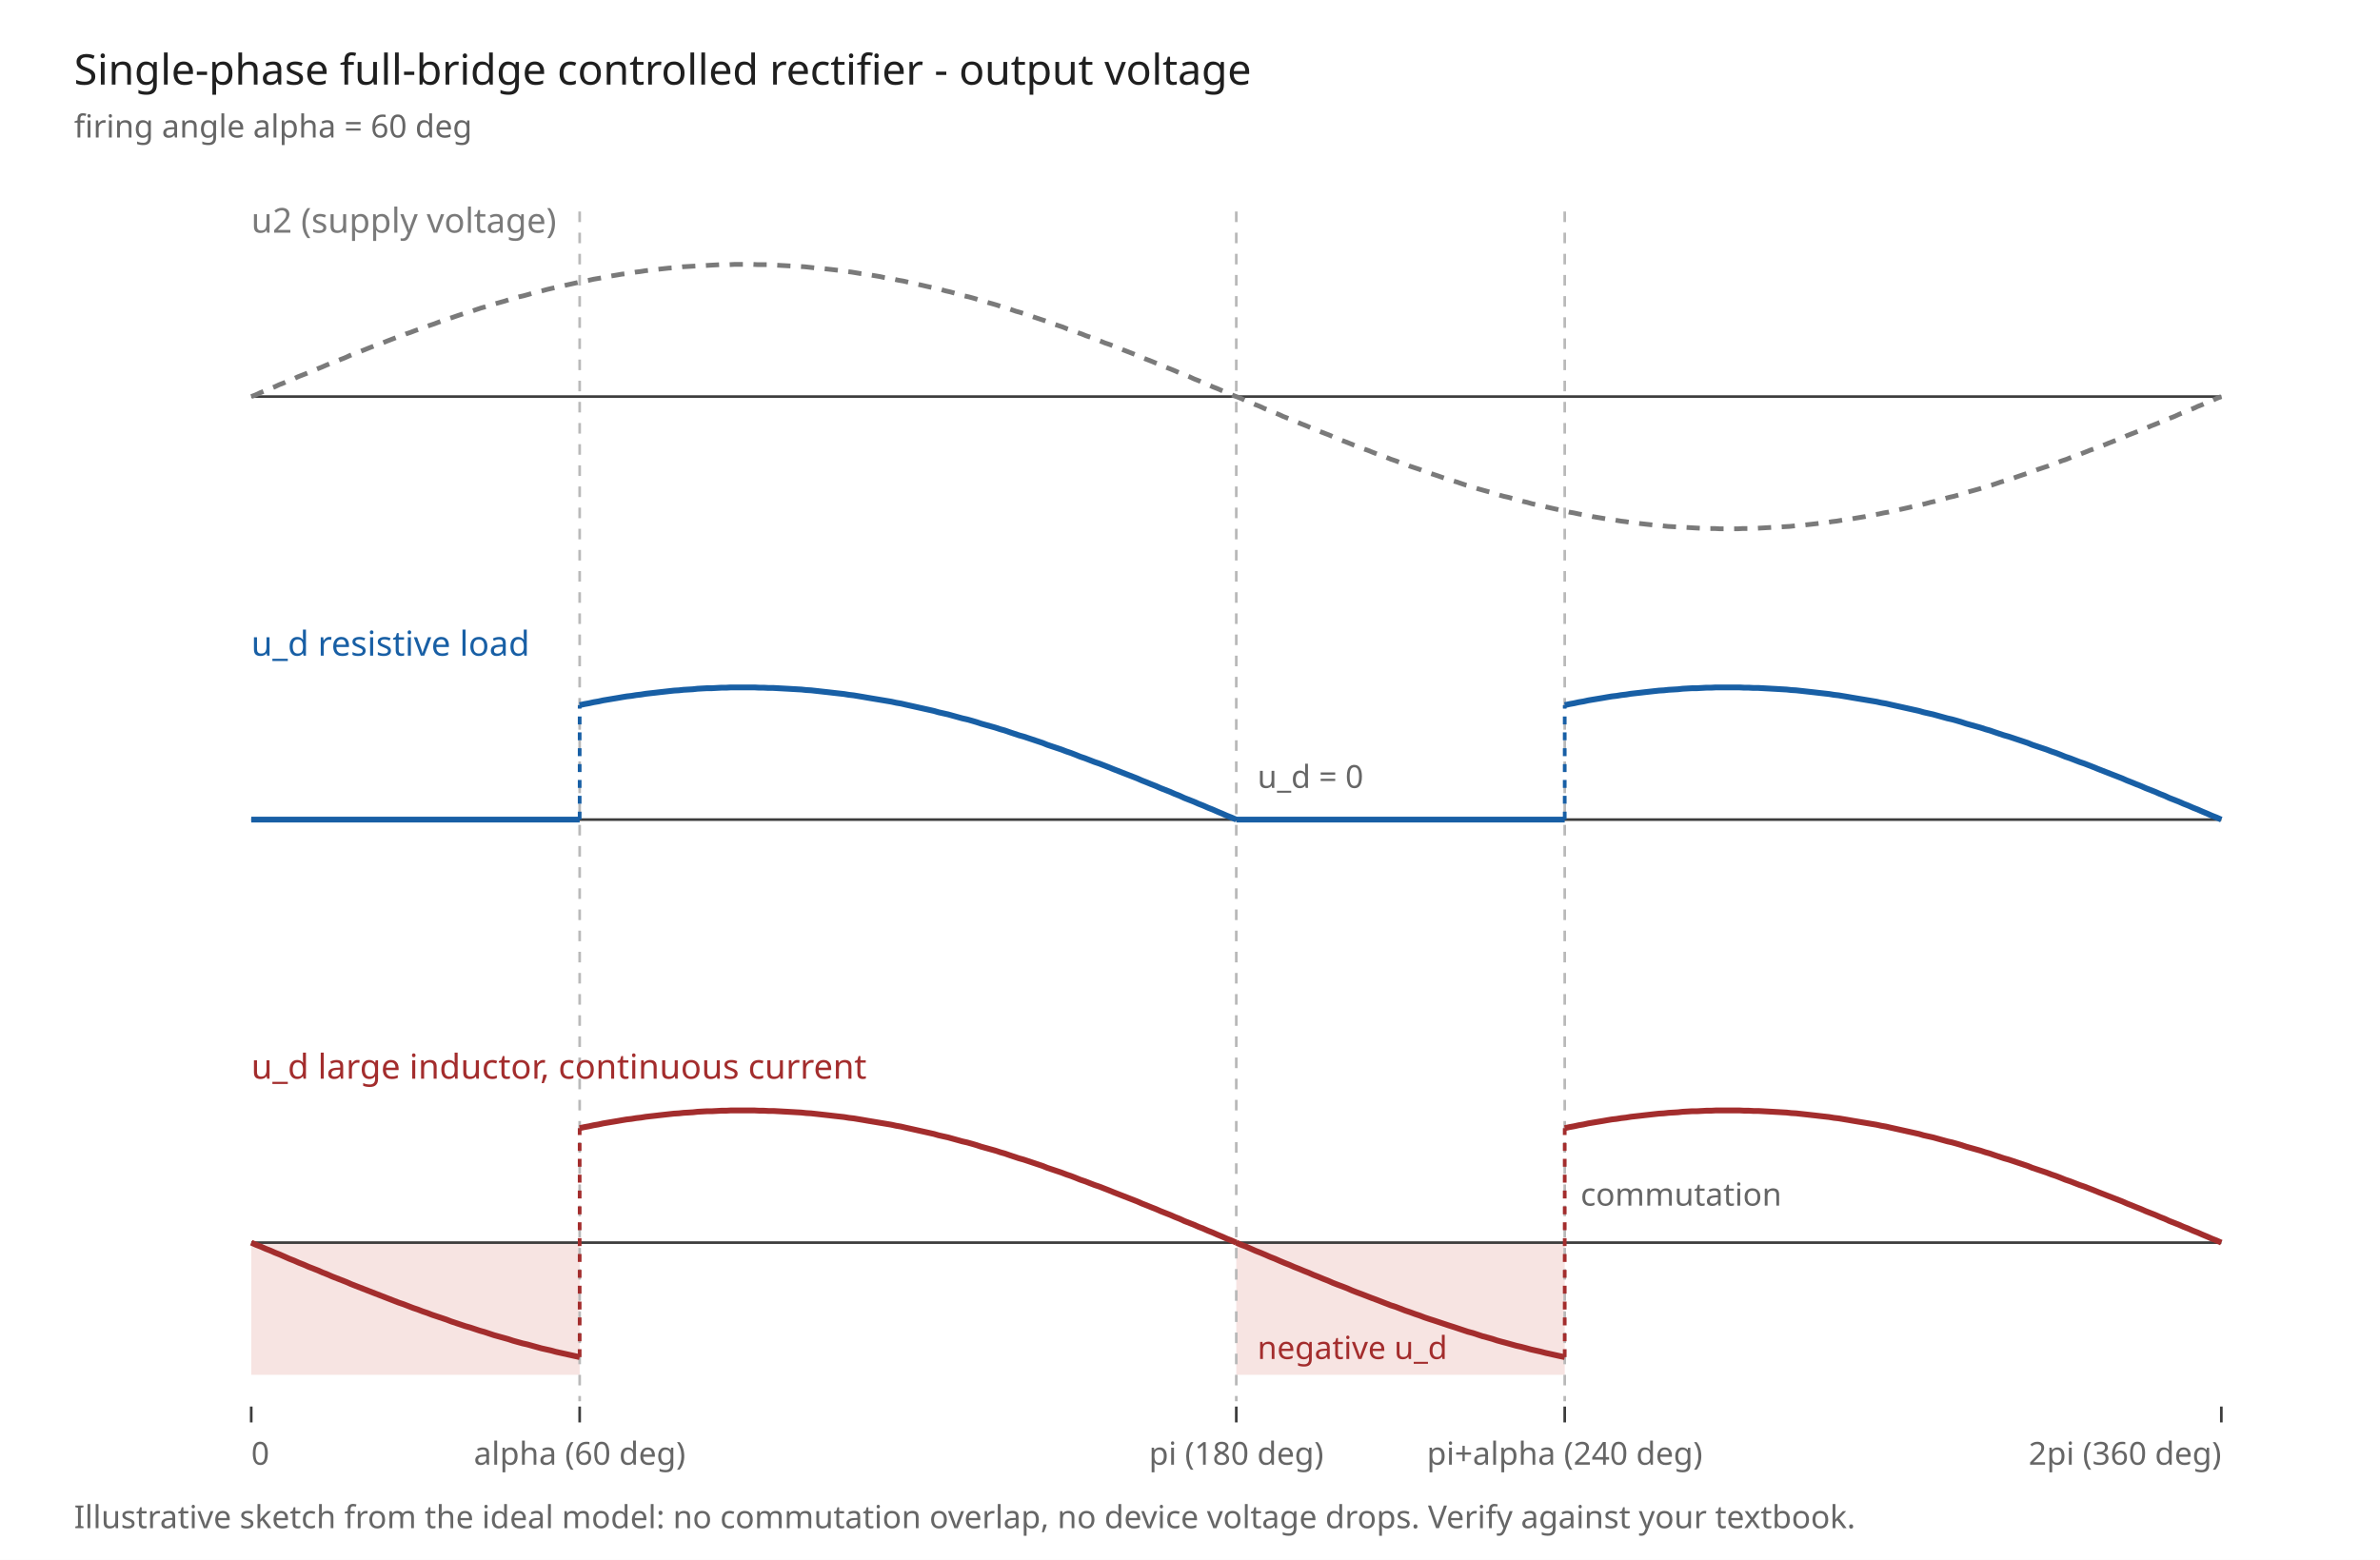
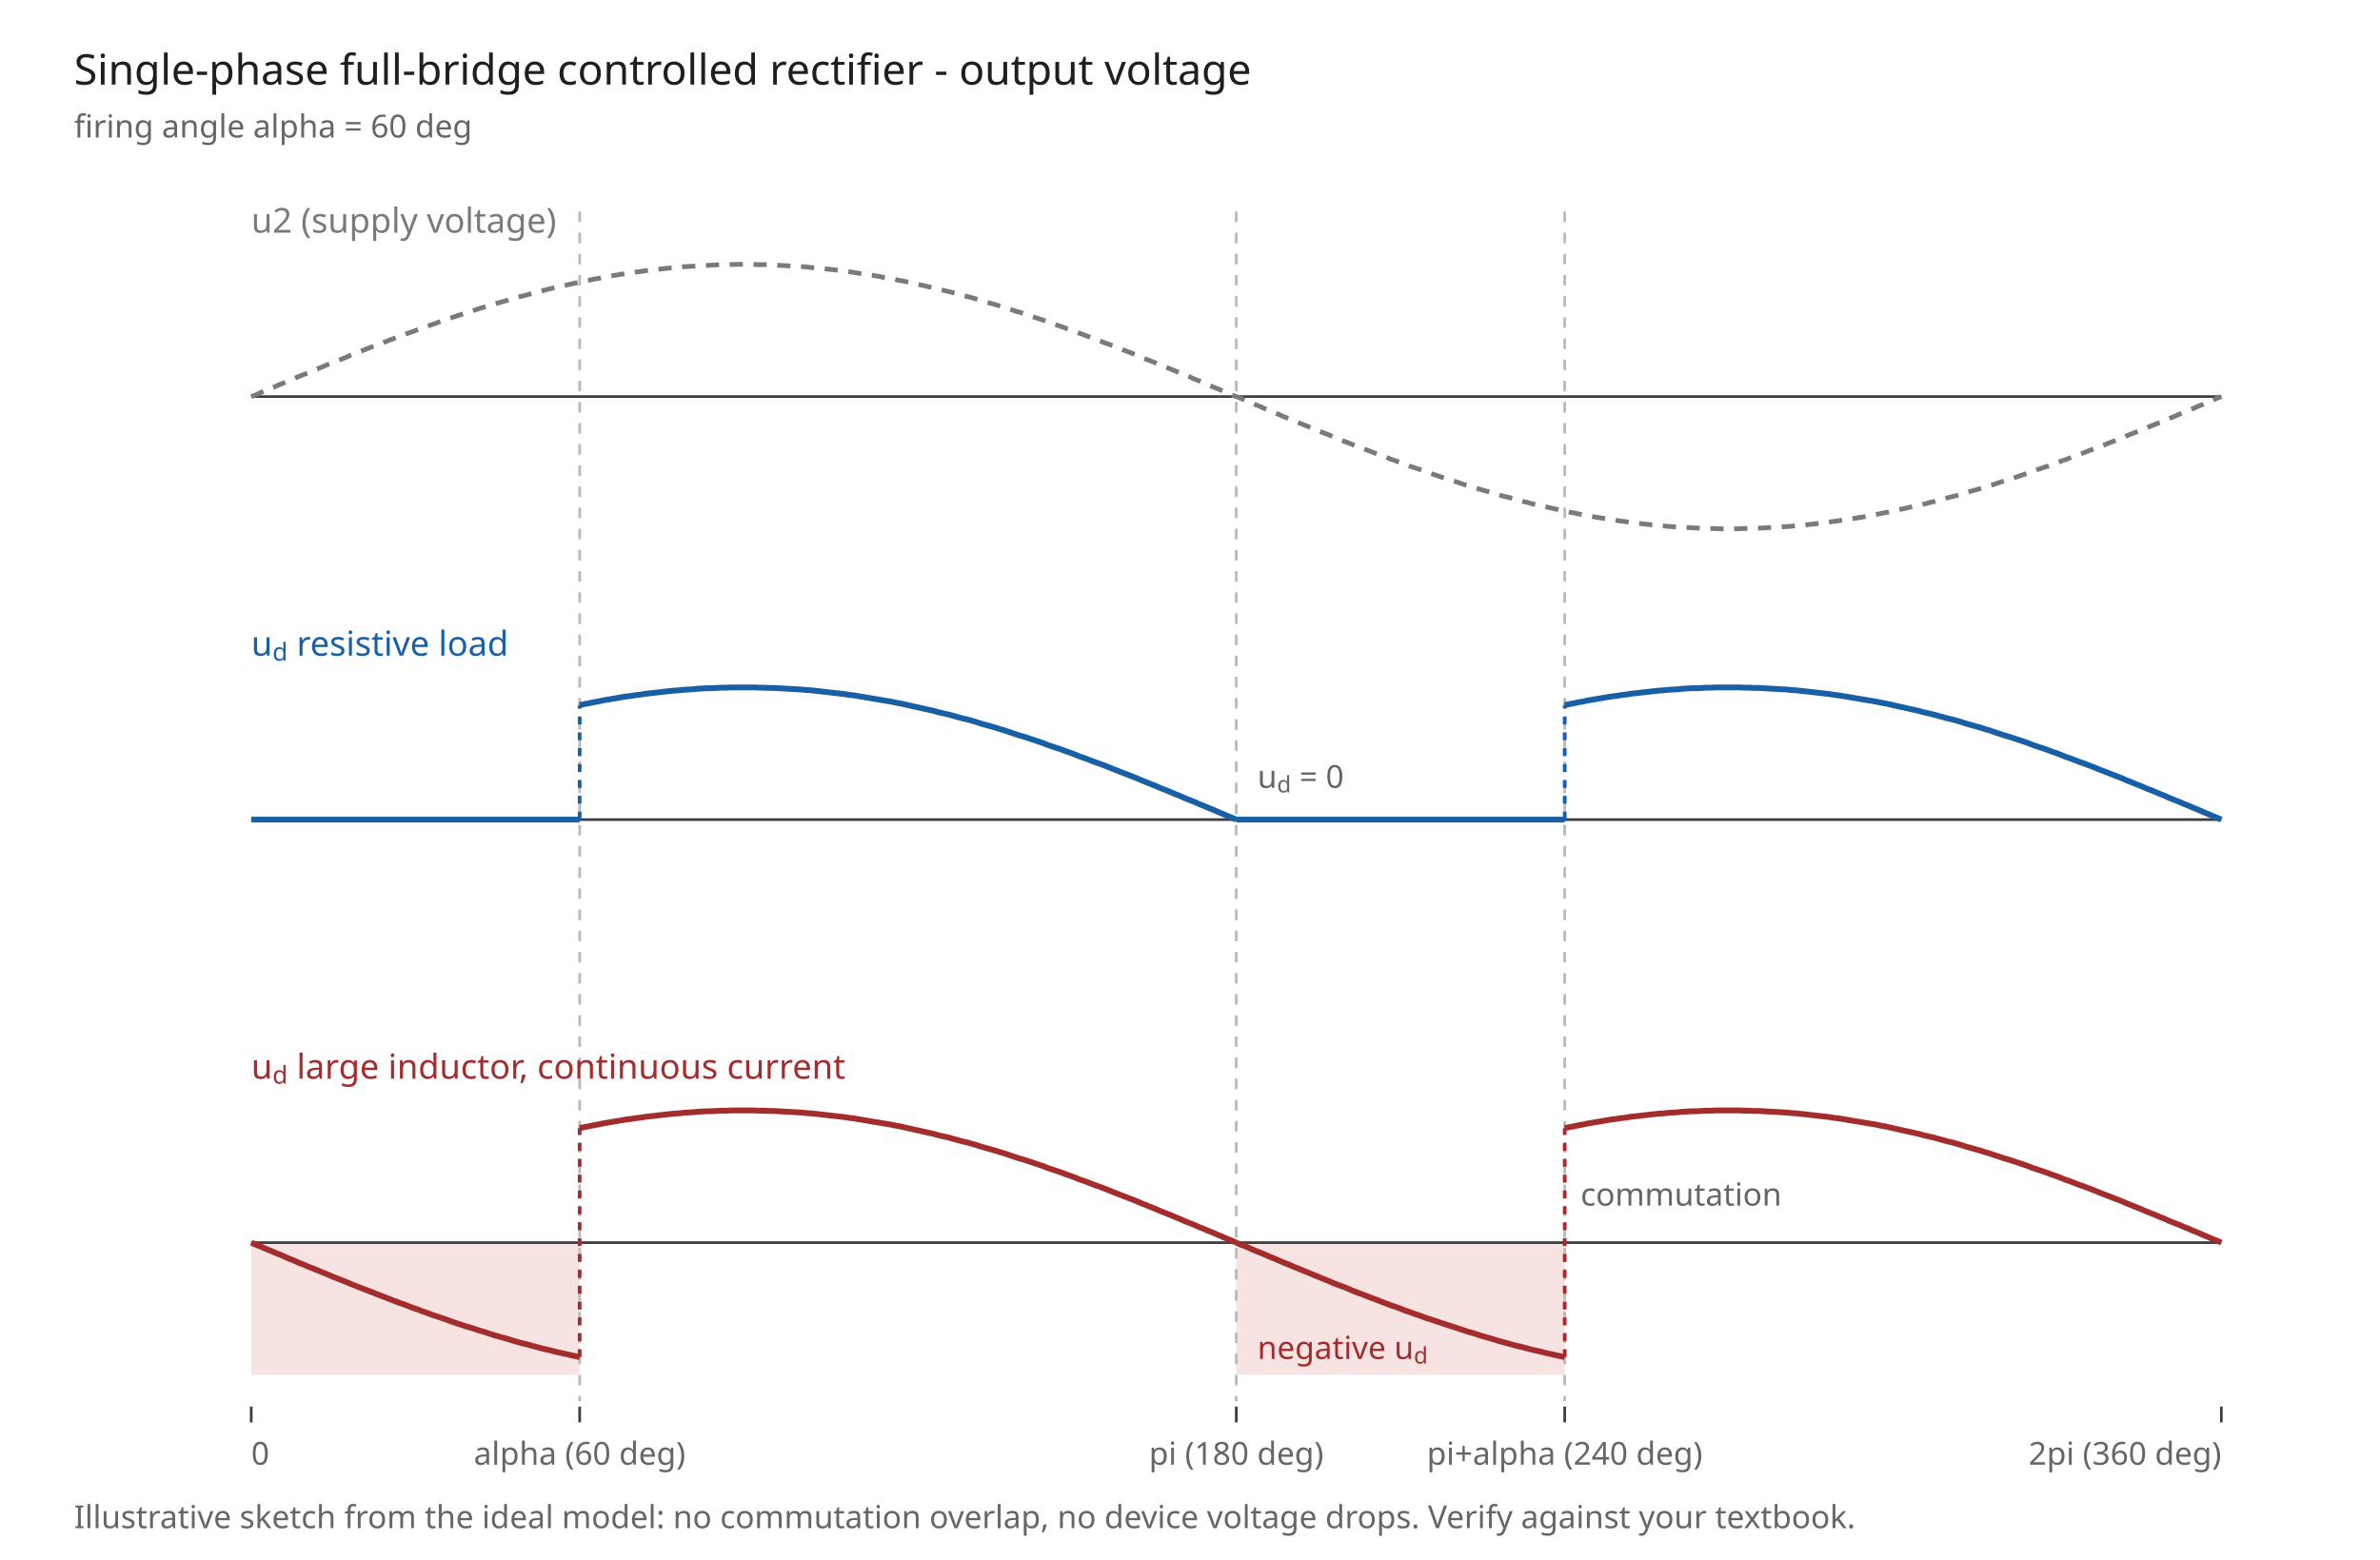
<svg xmlns="http://www.w3.org/2000/svg" viewBox="0 0 900 590" width="900" height="590" role="img">
  <rect width="900" height="590" fill="#ffffff" />
  <text x="28.0" y="32.0" font-family="system-ui, sans-serif" font-size="16" font-weight="500" fill="#1f1f1f" text-anchor="start">Single-phase full-bridge controlled rectifier - output voltage</text>
  <text x="28.0" y="52.0" font-family="system-ui, sans-serif" font-size="12" font-weight="400" fill="#666666" text-anchor="start">firing angle alpha = 60 deg</text>
  <rect x="95.0" y="470.0" width="124.2" height="50.0" fill="#f7e4e2" />
  <rect x="467.5" y="470.0" width="124.2" height="50.0" fill="#f7e4e2" />
  <line x1="219.2" y1="80.0" x2="219.2" y2="530.0" stroke="#b9b9b9" stroke-width="1.0" stroke-dasharray="4 4" />
  <line x1="467.5" y1="80.0" x2="467.5" y2="530.0" stroke="#b9b9b9" stroke-width="1.0" stroke-dasharray="4 4" />
  <line x1="591.7" y1="80.0" x2="591.7" y2="530.0" stroke="#b9b9b9" stroke-width="1.0" stroke-dasharray="4 4" />
  <line x1="95.0" y1="150.0" x2="840.0" y2="150.0" stroke="#3d3d3d" stroke-width="1.0" />
  <text x="95.0" y="88.0" font-family="system-ui, sans-serif" font-size="13" font-weight="500" fill="#7a7a7a" text-anchor="start">u2  (supply voltage)</text>
  <line x1="95.0" y1="310.0" x2="840.0" y2="310.0" stroke="#3d3d3d" stroke-width="1.0" />
-   <text x="95.0" y="248.0" font-family="system-ui, sans-serif" font-size="13" font-weight="500" fill="#185fa5" text-anchor="start">u_d  resistive load</text>
+   <text x="95.0" y="248.0" font-family="system-ui, sans-serif" font-size="13" font-weight="500" fill="#185fa5" text-anchor="start">u<tspan baseline-shift="sub" font-size="0.72em">d</tspan>  resistive load</text>
  <line x1="95.0" y1="470.0" x2="840.0" y2="470.0" stroke="#3d3d3d" stroke-width="1.0" />
-   <text x="95.0" y="408.0" font-family="system-ui, sans-serif" font-size="13" font-weight="500" fill="#a32d2d" text-anchor="start">u_d  large inductor, continuous current</text>
+   <text x="95.0" y="408.0" font-family="system-ui, sans-serif" font-size="13" font-weight="500" fill="#a32d2d" text-anchor="start">u<tspan baseline-shift="sub" font-size="0.72em">d</tspan>  large inductor, continuous current</text>
  <polyline points="95.0,150.0 96.8,149.3 98.5,148.5 100.3,147.8 102.1,147.0 103.9,146.3 105.6,145.5 107.4,144.8 109.2,144.0 111.0,143.3 112.7,142.5 114.5,141.8 116.3,141.1 118.1,140.3 119.8,139.6 121.6,138.9 123.4,138.1 125.2,137.4 126.9,136.7 128.7,136.0 130.5,135.3 132.2,134.5 134.0,133.8 135.8,133.1 137.6,132.4 139.3,131.7 141.1,131.0 142.9,130.3 144.7,129.7 146.4,129.0 148.2,128.3 150.0,127.6 151.8,127.0 153.5,126.3 155.3,125.7 157.1,125.0 158.9,124.4 160.6,123.7 162.4,123.1 164.2,122.5 166.0,121.8 167.7,121.2 169.5,120.6 171.3,120.0 173.0,119.4 174.8,118.8 176.6,118.2 178.4,117.7 180.1,117.1 181.9,116.5 183.7,116.0 185.5,115.4 187.2,114.9 189.0,114.4 190.8,113.9 192.6,113.3 194.3,112.8 196.1,112.3 197.9,111.9 199.7,111.4 201.4,110.9 203.2,110.4 205.0,110.0 206.8,109.5 208.5,109.1 210.3,108.7 212.1,108.3 213.8,107.9 215.6,107.5 217.4,107.1 219.2,106.7 220.9,106.3 222.7,106.0 224.5,105.6 226.3,105.3 228.0,105.0 229.8,104.6 231.6,104.3 233.4,104.0 235.1,103.7 236.9,103.5 238.7,103.2 240.5,102.9 242.2,102.7 244.0,102.4 245.8,102.2 247.5,102.0 249.3,101.8 251.1,101.6 252.9,101.4 254.6,101.3 256.4,101.1 258.2,100.9 260.0,100.8 261.7,100.7 263.5,100.6 265.3,100.5 267.1,100.4 268.8,100.3 270.6,100.2 272.4,100.1 274.2,100.1 275.9,100.1 277.7,100.0 279.5,100.0 281.2,100.0 283.0,100.0 284.8,100.0 286.6,100.1 288.3,100.1 290.1,100.1 291.9,100.2 293.7,100.3 295.4,100.4 297.2,100.5 299.0,100.6 300.8,100.7 302.5,100.8 304.3,100.9 306.1,101.1 307.9,101.3 309.6,101.4 311.4,101.6 313.2,101.8 315.0,102.0 316.7,102.2 318.5,102.4 320.3,102.7 322.0,102.9 323.8,103.2 325.6,103.5 327.4,103.7 329.1,104.0 330.9,104.3 332.7,104.6 334.5,105.0 336.2,105.3 338.0,105.6 339.8,106.0 341.6,106.3 343.3,106.7 345.1,107.1 346.9,107.5 348.7,107.9 350.4,108.3 352.2,108.7 354.0,109.1 355.8,109.5 357.5,110.0 359.3,110.4 361.1,110.9 362.8,111.4 364.6,111.9 366.4,112.3 368.2,112.8 369.9,113.3 371.7,113.9 373.5,114.4 375.3,114.9 377.0,115.4 378.8,116.0 380.6,116.5 382.4,117.1 384.1,117.7 385.9,118.2 387.7,118.8 389.5,119.4 391.2,120.0 393.0,120.6 394.8,121.2 396.5,121.8 398.3,122.5 400.1,123.1 401.9,123.7 403.6,124.4 405.4,125.0 407.2,125.7 409.0,126.3 410.7,127.0 412.5,127.6 414.3,128.3 416.1,129.0 417.8,129.7 419.6,130.3 421.4,131.0 423.2,131.7 424.9,132.4 426.7,133.1 428.5,133.8 430.2,134.5 432.0,135.3 433.8,136.0 435.6,136.7 437.3,137.4 439.1,138.1 440.9,138.9 442.7,139.6 444.4,140.3 446.2,141.1 448.0,141.8 449.8,142.5 451.5,143.3 453.3,144.0 455.1,144.8 456.9,145.5 458.6,146.3 460.4,147.0 462.2,147.8 464.0,148.5 465.7,149.3 467.5,150.0 469.3,150.7 471.0,151.5 472.8,152.2 474.6,153.0 476.4,153.7 478.1,154.5 479.9,155.2 481.7,156.0 483.5,156.7 485.2,157.5 487.0,158.2 488.8,158.9 490.6,159.7 492.3,160.4 494.1,161.1 495.9,161.9 497.7,162.6 499.4,163.3 501.2,164.0 503.0,164.7 504.8,165.5 506.5,166.2 508.3,166.9 510.1,167.6 511.8,168.3 513.6,169.0 515.4,169.7 517.2,170.3 518.9,171.0 520.7,171.7 522.5,172.4 524.3,173.0 526.0,173.7 527.8,174.3 529.6,175.0 531.4,175.6 533.1,176.3 534.9,176.9 536.7,177.5 538.5,178.2 540.2,178.8 542.0,179.4 543.8,180.0 545.5,180.6 547.3,181.2 549.1,181.8 550.9,182.3 552.6,182.9 554.4,183.5 556.2,184.0 558.0,184.6 559.7,185.1 561.5,185.6 563.3,186.1 565.1,186.7 566.8,187.2 568.6,187.7 570.4,188.1 572.2,188.6 573.9,189.1 575.7,189.6 577.5,190.0 579.2,190.5 581.0,190.9 582.8,191.3 584.6,191.7 586.3,192.1 588.1,192.5 589.9,192.9 591.7,193.3 593.4,193.7 595.2,194.0 597.0,194.4 598.8,194.7 600.5,195.0 602.3,195.4 604.1,195.7 605.9,196.0 607.6,196.3 609.4,196.5 611.2,196.8 613.0,197.1 614.7,197.3 616.5,197.6 618.3,197.8 620.0,198.0 621.8,198.2 623.6,198.4 625.4,198.6 627.1,198.7 628.9,198.9 630.7,199.1 632.5,199.2 634.2,199.3 636.0,199.4 637.8,199.5 639.6,199.6 641.3,199.7 643.1,199.8 644.9,199.9 646.7,199.9 648.4,199.9 650.2,200.0 652.0,200.0 653.8,200.0 655.5,200.0 657.3,200.0 659.1,199.9 660.8,199.9 662.6,199.9 664.4,199.8 666.2,199.7 667.9,199.6 669.7,199.5 671.5,199.4 673.3,199.3 675.0,199.2 676.8,199.1 678.6,198.9 680.4,198.7 682.1,198.6 683.9,198.4 685.7,198.2 687.5,198.0 689.2,197.8 691.0,197.6 692.8,197.3 694.5,197.1 696.3,196.8 698.1,196.5 699.9,196.3 701.6,196.0 703.4,195.7 705.2,195.4 707.0,195.0 708.7,194.7 710.5,194.4 712.3,194.0 714.1,193.7 715.8,193.3 717.6,192.9 719.4,192.5 721.2,192.1 722.9,191.7 724.7,191.3 726.5,190.9 728.2,190.5 730.0,190.0 731.8,189.6 733.6,189.1 735.3,188.6 737.1,188.1 738.9,187.7 740.7,187.2 742.4,186.7 744.2,186.1 746.0,185.6 747.8,185.1 749.5,184.6 751.3,184.0 753.1,183.5 754.9,182.9 756.6,182.3 758.4,181.8 760.2,181.2 762.0,180.6 763.7,180.0 765.5,179.4 767.3,178.8 769.0,178.2 770.8,177.5 772.6,176.9 774.4,176.3 776.1,175.6 777.9,175.0 779.7,174.3 781.5,173.7 783.2,173.0 785.0,172.4 786.8,171.7 788.6,171.0 790.3,170.3 792.1,169.7 793.9,169.0 795.7,168.3 797.4,167.6 799.2,166.9 801.0,166.2 802.8,165.5 804.5,164.7 806.3,164.0 808.1,163.3 809.8,162.6 811.6,161.9 813.4,161.1 815.2,160.4 816.9,159.7 818.7,158.9 820.5,158.2 822.3,157.5 824.0,156.7 825.8,156.0 827.6,155.2 829.4,154.5 831.1,153.7 832.9,153.0 834.7,152.2 836.5,151.5 838.2,150.7 840.0,150.0" fill="none" stroke="#7a7a7a" stroke-width="1.8" stroke-linejoin="round" stroke-dasharray="5 4" />
  <polyline points="95.0,310.0 96.8,310.0 98.6,310.0 100.4,310.0 102.2,310.0 104.0,310.0 105.8,310.0 107.6,310.0 109.4,310.0 111.2,310.0 113.0,310.0 114.8,310.0 116.6,310.0 118.4,310.0 120.2,310.0 122.0,310.0 123.8,310.0 125.6,310.0 127.4,310.0 129.2,310.0 131.0,310.0 132.8,310.0 134.6,310.0 136.4,310.0 138.2,310.0 140.0,310.0 141.8,310.0 143.6,310.0 145.4,310.0 147.2,310.0 149.0,310.0 150.8,310.0 152.6,310.0 154.4,310.0 156.2,310.0 158.0,310.0 159.8,310.0 161.6,310.0 163.4,310.0 165.2,310.0 167.0,310.0 168.8,310.0 170.6,310.0 172.4,310.0 174.2,310.0 176.0,310.0 177.8,310.0 179.6,310.0 181.4,310.0 183.2,310.0 185.0,310.0 186.8,310.0 188.6,310.0 190.4,310.0 192.2,310.0 194.0,310.0 195.8,310.0 197.6,310.0 199.4,310.0 201.2,310.0 203.0,310.0 204.8,310.0 206.6,310.0 208.4,310.0 210.2,310.0 212.0,310.0 213.8,310.0 215.6,310.0 217.4,310.0 219.2,310.0" fill="none" stroke="#185fa5" stroke-width="2.2" stroke-linejoin="round" />
  <polyline points="219.2,266.7 221.0,266.3 222.7,266.0 224.5,265.6 226.3,265.3 228.1,264.9 229.9,264.6 231.7,264.3 233.5,264.0 235.2,263.7 237.0,263.4 238.8,263.2 240.6,262.9 242.4,262.7 244.2,262.4 246.0,262.2 247.8,262.0 249.5,261.8 251.3,261.6 253.1,261.4 254.9,261.2 256.7,261.1 258.5,260.9 260.3,260.8 262.0,260.7 263.8,260.5 265.6,260.4 267.4,260.3 269.2,260.3 271.0,260.2 272.8,260.1 274.6,260.1 276.3,260.0 278.1,260.0 279.9,260.0 281.7,260.0 283.5,260.0 285.3,260.0 287.1,260.1 288.8,260.1 290.6,260.2 292.4,260.2 294.2,260.3 296.0,260.4 297.8,260.5 299.6,260.6 301.3,260.7 303.1,260.8 304.9,261.0 306.7,261.1 308.5,261.3 310.3,261.5 312.1,261.7 313.9,261.9 315.6,262.1 317.4,262.3 319.2,262.5 321.0,262.8 322.8,263.0 324.6,263.3 326.4,263.6 328.1,263.9 329.9,264.2 331.7,264.5 333.5,264.8 335.3,265.1 337.1,265.4 338.9,265.8 340.7,266.1 342.4,266.5 344.2,266.9 346.0,267.3 347.8,267.7 349.6,268.1 351.4,268.5 353.2,268.9 354.9,269.4 356.7,269.8 358.5,270.2 360.3,270.7 362.1,271.2 363.9,271.7 365.7,272.1 367.5,272.6 369.2,273.1 371.0,273.7 372.8,274.2 374.6,274.7 376.4,275.2 378.2,275.8 380.0,276.3 381.7,276.9 383.5,277.5 385.3,278.1 387.1,278.6 388.9,279.2 390.7,279.8 392.5,280.4 394.3,281.0 396.0,281.7 397.8,282.3 399.6,282.9 401.4,283.5 403.2,284.2 405.0,284.8 406.8,285.5 408.5,286.2 410.3,286.8 412.1,287.5 413.9,288.2 415.7,288.8 417.5,289.5 419.3,290.2 421.0,290.9 422.8,291.6 424.6,292.3 426.4,293.0 428.2,293.7 430.0,294.4 431.8,295.2 433.6,295.9 435.3,296.6 437.1,297.3 438.9,298.1 440.7,298.8 442.5,299.5 444.3,300.3 446.1,301.0 447.8,301.8 449.6,302.5 451.4,303.2 453.2,304.0 455.0,304.7 456.8,305.5 458.6,306.2 460.4,307.0 462.1,307.7 463.9,308.5 465.7,309.2 467.5,310.0" fill="none" stroke="#185fa5" stroke-width="2.2" stroke-linejoin="round" />
  <polyline points="467.5,310.0 469.3,310.0 471.2,310.0 473.0,310.0 474.8,310.0 476.6,310.0 478.5,310.0 480.3,310.0 482.1,310.0 483.9,310.0 485.8,310.0 487.6,310.0 489.4,310.0 491.2,310.0 493.1,310.0 494.9,310.0 496.7,310.0 498.5,310.0 500.4,310.0 502.2,310.0 504.0,310.0 505.8,310.0 507.7,310.0 509.5,310.0 511.3,310.0 513.1,310.0 515.0,310.0 516.8,310.0 518.6,310.0 520.5,310.0 522.3,310.0 524.1,310.0 525.9,310.0 527.8,310.0 529.6,310.0 531.4,310.0 533.2,310.0 535.1,310.0 536.9,310.0 538.7,310.0 540.5,310.0 542.4,310.0 544.2,310.0 546.0,310.0 547.8,310.0 549.7,310.0 551.5,310.0 553.3,310.0 555.1,310.0 557.0,310.0 558.8,310.0 560.6,310.0 562.5,310.0 564.3,310.0 566.1,310.0 567.9,310.0 569.8,310.0 571.6,310.0 573.4,310.0 575.2,310.0 577.1,310.0 578.9,310.0 580.7,310.0 582.5,310.0 584.4,310.0 586.2,310.0 588.0,310.0 589.8,310.0 591.7,310.0" fill="none" stroke="#185fa5" stroke-width="2.2" stroke-linejoin="round" />
  <polyline points="591.7,266.7 593.5,266.3 595.2,266.0 597.0,265.6 598.8,265.3 600.6,264.9 602.4,264.6 604.2,264.3 606.0,264.0 607.7,263.7 609.5,263.4 611.3,263.2 613.1,262.9 614.9,262.7 616.7,262.4 618.5,262.2 620.3,262.0 622.0,261.8 623.8,261.6 625.6,261.4 627.4,261.2 629.2,261.1 631.0,260.9 632.8,260.8 634.5,260.7 636.3,260.5 638.1,260.4 639.9,260.3 641.7,260.3 643.5,260.2 645.3,260.1 647.1,260.1 648.8,260.0 650.6,260.0 652.4,260.0 654.2,260.0 656.0,260.0 657.8,260.0 659.6,260.1 661.3,260.1 663.1,260.2 664.9,260.2 666.7,260.3 668.5,260.4 670.3,260.5 672.1,260.6 673.8,260.7 675.6,260.8 677.4,261.0 679.2,261.1 681.0,261.3 682.8,261.5 684.6,261.7 686.4,261.9 688.1,262.1 689.9,262.3 691.7,262.5 693.5,262.8 695.3,263.0 697.1,263.3 698.9,263.6 700.6,263.9 702.4,264.2 704.2,264.5 706.0,264.8 707.8,265.1 709.6,265.4 711.4,265.8 713.2,266.1 714.9,266.5 716.7,266.9 718.5,267.3 720.3,267.7 722.1,268.1 723.9,268.5 725.7,268.9 727.4,269.4 729.2,269.8 731.0,270.2 732.8,270.7 734.6,271.2 736.4,271.7 738.2,272.1 740.0,272.6 741.7,273.1 743.5,273.7 745.3,274.2 747.1,274.7 748.9,275.2 750.7,275.8 752.5,276.3 754.2,276.9 756.0,277.5 757.8,278.1 759.6,278.6 761.4,279.2 763.2,279.8 765.0,280.4 766.8,281.0 768.5,281.7 770.3,282.3 772.1,282.9 773.9,283.5 775.7,284.2 777.5,284.8 779.3,285.5 781.0,286.2 782.8,286.8 784.6,287.5 786.4,288.2 788.2,288.8 790.0,289.5 791.8,290.2 793.5,290.9 795.3,291.6 797.1,292.3 798.9,293.0 800.7,293.7 802.5,294.4 804.3,295.2 806.1,295.9 807.8,296.6 809.6,297.3 811.4,298.1 813.2,298.8 815.0,299.5 816.8,300.3 818.6,301.0 820.3,301.8 822.1,302.5 823.9,303.2 825.7,304.0 827.5,304.7 829.3,305.5 831.1,306.2 832.9,307.0 834.6,307.7 836.4,308.5 838.2,309.2 840.0,310.0" fill="none" stroke="#185fa5" stroke-width="2.2" stroke-linejoin="round" />
  <line x1="219.2" y1="310.0" x2="219.2" y2="266.7" stroke="#185fa5" stroke-width="1.4" stroke-dasharray="3 3" />
  <line x1="591.7" y1="310.0" x2="591.7" y2="266.7" stroke="#185fa5" stroke-width="1.4" stroke-dasharray="3 3" />
  <polyline points="95.0,470.0 96.8,470.8 98.6,471.5 100.4,472.3 102.2,473.0 104.0,473.8 105.8,474.5 107.6,475.3 109.4,476.1 111.2,476.8 113.0,477.6 114.8,478.3 116.6,479.1 118.4,479.8 120.2,480.5 122.0,481.3 123.8,482.0 125.6,482.8 127.4,483.5 129.2,484.2 131.0,484.9 132.8,485.7 134.6,486.4 136.4,487.1 138.2,487.8 140.0,488.5 141.8,489.2 143.6,489.9 145.4,490.6 147.2,491.3 149.0,492.0 150.8,492.7 152.6,493.3 154.4,494.0 156.2,494.7 158.0,495.3 159.8,496.0 161.6,496.6 163.4,497.3 165.2,497.9 167.0,498.5 168.8,499.1 170.6,499.8 172.4,500.4 174.2,501.0 176.0,501.6 177.8,502.1 179.6,502.7 181.4,503.3 183.2,503.8 185.0,504.4 186.8,505.0 188.6,505.5 190.4,506.0 192.2,506.5 194.0,507.1 195.8,507.6 197.6,508.1 199.4,508.5 201.2,509.0 203.0,509.5 204.8,510.0 206.6,510.4 208.4,510.8 210.2,511.3 212.0,511.7 213.8,512.1 215.6,512.5 217.4,512.9 219.2,513.3" fill="none" stroke="#a32d2d" stroke-width="2.2" stroke-linejoin="round" />
  <polyline points="219.2,426.7 221.0,426.3 222.7,426.0 224.5,425.6 226.3,425.3 228.1,424.9 229.9,424.6 231.7,424.3 233.5,424.0 235.2,423.7 237.0,423.4 238.8,423.2 240.6,422.9 242.4,422.7 244.2,422.4 246.0,422.2 247.8,422.0 249.5,421.8 251.3,421.6 253.1,421.4 254.9,421.2 256.7,421.1 258.5,420.9 260.3,420.8 262.0,420.7 263.8,420.5 265.6,420.4 267.4,420.3 269.2,420.3 271.0,420.2 272.8,420.1 274.6,420.1 276.3,420.0 278.1,420.0 279.9,420.0 281.7,420.0 283.5,420.0 285.3,420.0 287.1,420.1 288.8,420.1 290.6,420.2 292.4,420.2 294.2,420.3 296.0,420.4 297.8,420.5 299.6,420.6 301.3,420.7 303.1,420.8 304.9,421.0 306.7,421.1 308.5,421.3 310.3,421.5 312.1,421.7 313.9,421.9 315.6,422.1 317.4,422.3 319.2,422.5 321.0,422.8 322.8,423.0 324.6,423.3 326.4,423.6 328.1,423.9 329.9,424.2 331.7,424.5 333.5,424.8 335.3,425.1 337.1,425.4 338.9,425.8 340.7,426.1 342.4,426.5 344.2,426.9 346.0,427.3 347.8,427.7 349.6,428.1 351.4,428.5 353.2,428.9 354.9,429.4 356.7,429.8 358.5,430.2 360.3,430.7 362.1,431.2 363.9,431.7 365.7,432.1 367.5,432.6 369.2,433.1 371.0,433.7 372.8,434.2 374.6,434.7 376.4,435.2 378.2,435.8 380.0,436.3 381.7,436.9 383.5,437.5 385.3,438.1 387.1,438.6 388.9,439.2 390.7,439.8 392.5,440.4 394.3,441.0 396.0,441.7 397.8,442.3 399.6,442.9 401.4,443.5 403.2,444.2 405.0,444.8 406.8,445.5 408.5,446.2 410.3,446.8 412.1,447.5 413.9,448.2 415.7,448.8 417.5,449.5 419.3,450.2 421.0,450.9 422.8,451.6 424.6,452.3 426.4,453.0 428.2,453.7 430.0,454.4 431.8,455.2 433.6,455.9 435.3,456.6 437.1,457.3 438.9,458.1 440.7,458.8 442.5,459.5 444.3,460.3 446.1,461.0 447.8,461.8 449.6,462.5 451.4,463.2 453.2,464.0 455.0,464.7 456.8,465.5 458.6,466.2 460.4,467.0 462.1,467.7 463.9,468.5 465.7,469.2 467.5,470.0" fill="none" stroke="#a32d2d" stroke-width="2.2" stroke-linejoin="round" />
  <polyline points="467.5,470.0 469.3,470.8 471.2,471.5 473.0,472.3 474.8,473.1 476.6,473.8 478.5,474.6 480.3,475.4 482.1,476.1 483.9,476.9 485.8,477.7 487.6,478.4 489.4,479.2 491.2,479.9 493.1,480.7 494.9,481.4 496.7,482.2 498.5,482.9 500.4,483.7 502.2,484.4 504.0,485.2 505.8,485.9 507.7,486.6 509.5,487.3 511.3,488.1 513.1,488.8 515.0,489.5 516.8,490.2 518.6,490.9 520.5,491.6 522.3,492.3 524.1,493.0 525.9,493.7 527.8,494.3 529.6,495.0 531.4,495.7 533.2,496.3 535.1,497.0 536.9,497.6 538.7,498.3 540.5,498.9 542.4,499.5 544.2,500.1 546.0,500.7 547.8,501.3 549.7,501.9 551.5,502.5 553.3,503.1 555.1,503.7 557.0,504.2 558.8,504.8 560.6,505.4 562.5,505.9 564.3,506.4 566.1,507.0 567.9,507.5 569.8,508.0 571.6,508.5 573.4,509.0 575.2,509.4 577.1,509.9 578.9,510.4 580.7,510.8 582.5,511.2 584.4,511.7 586.2,512.1 588.0,512.5 589.8,512.9 591.7,513.3" fill="none" stroke="#a32d2d" stroke-width="2.2" stroke-linejoin="round" />
  <polyline points="591.7,426.7 593.5,426.3 595.2,426.0 597.0,425.6 598.8,425.3 600.6,424.9 602.4,424.6 604.2,424.3 606.0,424.0 607.7,423.7 609.5,423.4 611.3,423.2 613.1,422.9 614.9,422.7 616.7,422.4 618.5,422.2 620.3,422.0 622.0,421.8 623.8,421.6 625.6,421.4 627.4,421.2 629.2,421.1 631.0,420.9 632.8,420.8 634.5,420.7 636.3,420.5 638.1,420.4 639.9,420.3 641.7,420.3 643.5,420.2 645.3,420.1 647.1,420.1 648.8,420.0 650.6,420.0 652.4,420.0 654.2,420.0 656.0,420.0 657.8,420.0 659.6,420.1 661.3,420.1 663.1,420.2 664.9,420.2 666.7,420.3 668.5,420.4 670.3,420.5 672.1,420.6 673.8,420.7 675.6,420.8 677.4,421.0 679.2,421.1 681.0,421.3 682.8,421.5 684.6,421.7 686.4,421.9 688.1,422.1 689.9,422.3 691.7,422.5 693.5,422.8 695.3,423.0 697.1,423.3 698.9,423.6 700.6,423.9 702.4,424.2 704.2,424.5 706.0,424.8 707.8,425.1 709.6,425.4 711.4,425.8 713.2,426.1 714.9,426.5 716.7,426.9 718.5,427.3 720.3,427.7 722.1,428.1 723.9,428.5 725.7,428.9 727.4,429.4 729.2,429.8 731.0,430.2 732.8,430.7 734.6,431.2 736.4,431.7 738.2,432.1 740.0,432.6 741.7,433.1 743.5,433.7 745.3,434.2 747.1,434.7 748.9,435.2 750.7,435.8 752.5,436.3 754.2,436.9 756.0,437.5 757.8,438.1 759.6,438.6 761.4,439.2 763.2,439.8 765.0,440.4 766.8,441.0 768.5,441.7 770.3,442.3 772.1,442.9 773.9,443.5 775.7,444.2 777.5,444.8 779.3,445.5 781.0,446.2 782.8,446.8 784.6,447.5 786.4,448.2 788.2,448.8 790.0,449.5 791.8,450.2 793.5,450.9 795.3,451.6 797.1,452.3 798.9,453.0 800.7,453.7 802.5,454.4 804.3,455.2 806.1,455.9 807.8,456.6 809.6,457.3 811.4,458.1 813.2,458.8 815.0,459.5 816.8,460.3 818.6,461.0 820.3,461.8 822.1,462.5 823.9,463.2 825.7,464.0 827.5,464.7 829.3,465.5 831.1,466.2 832.9,467.0 834.6,467.7 836.4,468.5 838.2,469.2 840.0,470.0" fill="none" stroke="#a32d2d" stroke-width="2.2" stroke-linejoin="round" />
  <line x1="219.2" y1="513.3" x2="219.2" y2="426.7" stroke="#a32d2d" stroke-width="1.4" stroke-dasharray="3 3" />
  <line x1="591.7" y1="513.3" x2="591.7" y2="426.7" stroke="#a32d2d" stroke-width="1.4" stroke-dasharray="3 3" />
-   <text x="475.5" y="298.0" font-family="system-ui, sans-serif" font-size="12" font-weight="400" fill="#666666" text-anchor="start">u_d = 0</text>
-   <text x="475.5" y="514.0" font-family="system-ui, sans-serif" font-size="12" font-weight="400" fill="#a32d2d" text-anchor="start">negative u_d</text>
+   <text x="475.5" y="298.0" font-family="system-ui, sans-serif" font-size="12" font-weight="400" fill="#666666" text-anchor="start">u<tspan baseline-shift="sub" font-size="0.72em">d</tspan> = 0</text>
+   <text x="475.5" y="514.0" font-family="system-ui, sans-serif" font-size="12" font-weight="400" fill="#a32d2d" text-anchor="start">negative u<tspan baseline-shift="sub" font-size="0.72em">d</tspan>
+   </text>
  <text x="597.7" y="456.0" font-family="system-ui, sans-serif" font-size="12" font-weight="400" fill="#666666" text-anchor="start">commutation</text>
  <line x1="95.0" y1="532.0" x2="95.0" y2="538.0" stroke="#3d3d3d" stroke-width="1.0" />
  <text x="95.0" y="554.0" font-family="system-ui, sans-serif" font-size="12" font-weight="400" fill="#666666" text-anchor="start">0</text>
  <line x1="219.2" y1="532.0" x2="219.2" y2="538.0" stroke="#3d3d3d" stroke-width="1.0" />
  <text x="219.2" y="554.0" font-family="system-ui, sans-serif" font-size="12" font-weight="400" fill="#666666" text-anchor="middle">alpha (60 deg)</text>
  <line x1="467.5" y1="532.0" x2="467.5" y2="538.0" stroke="#3d3d3d" stroke-width="1.0" />
  <text x="467.5" y="554.0" font-family="system-ui, sans-serif" font-size="12" font-weight="400" fill="#666666" text-anchor="middle">pi (180 deg)</text>
  <line x1="591.7" y1="532.0" x2="591.7" y2="538.0" stroke="#3d3d3d" stroke-width="1.0" />
  <text x="591.7" y="554.0" font-family="system-ui, sans-serif" font-size="12" font-weight="400" fill="#666666" text-anchor="middle">pi+alpha (240 deg)</text>
  <line x1="840.0" y1="532.0" x2="840.0" y2="538.0" stroke="#3d3d3d" stroke-width="1.0" />
  <text x="840.0" y="554.0" font-family="system-ui, sans-serif" font-size="12" font-weight="400" fill="#666666" text-anchor="end">2pi (360 deg)</text>
  <text x="28.0" y="578.0" font-family="system-ui, sans-serif" font-size="12" font-weight="400" fill="#666666" text-anchor="start">Illustrative sketch from the ideal model: no commutation overlap, no device voltage drops. Verify against your textbook.</text>
</svg>
